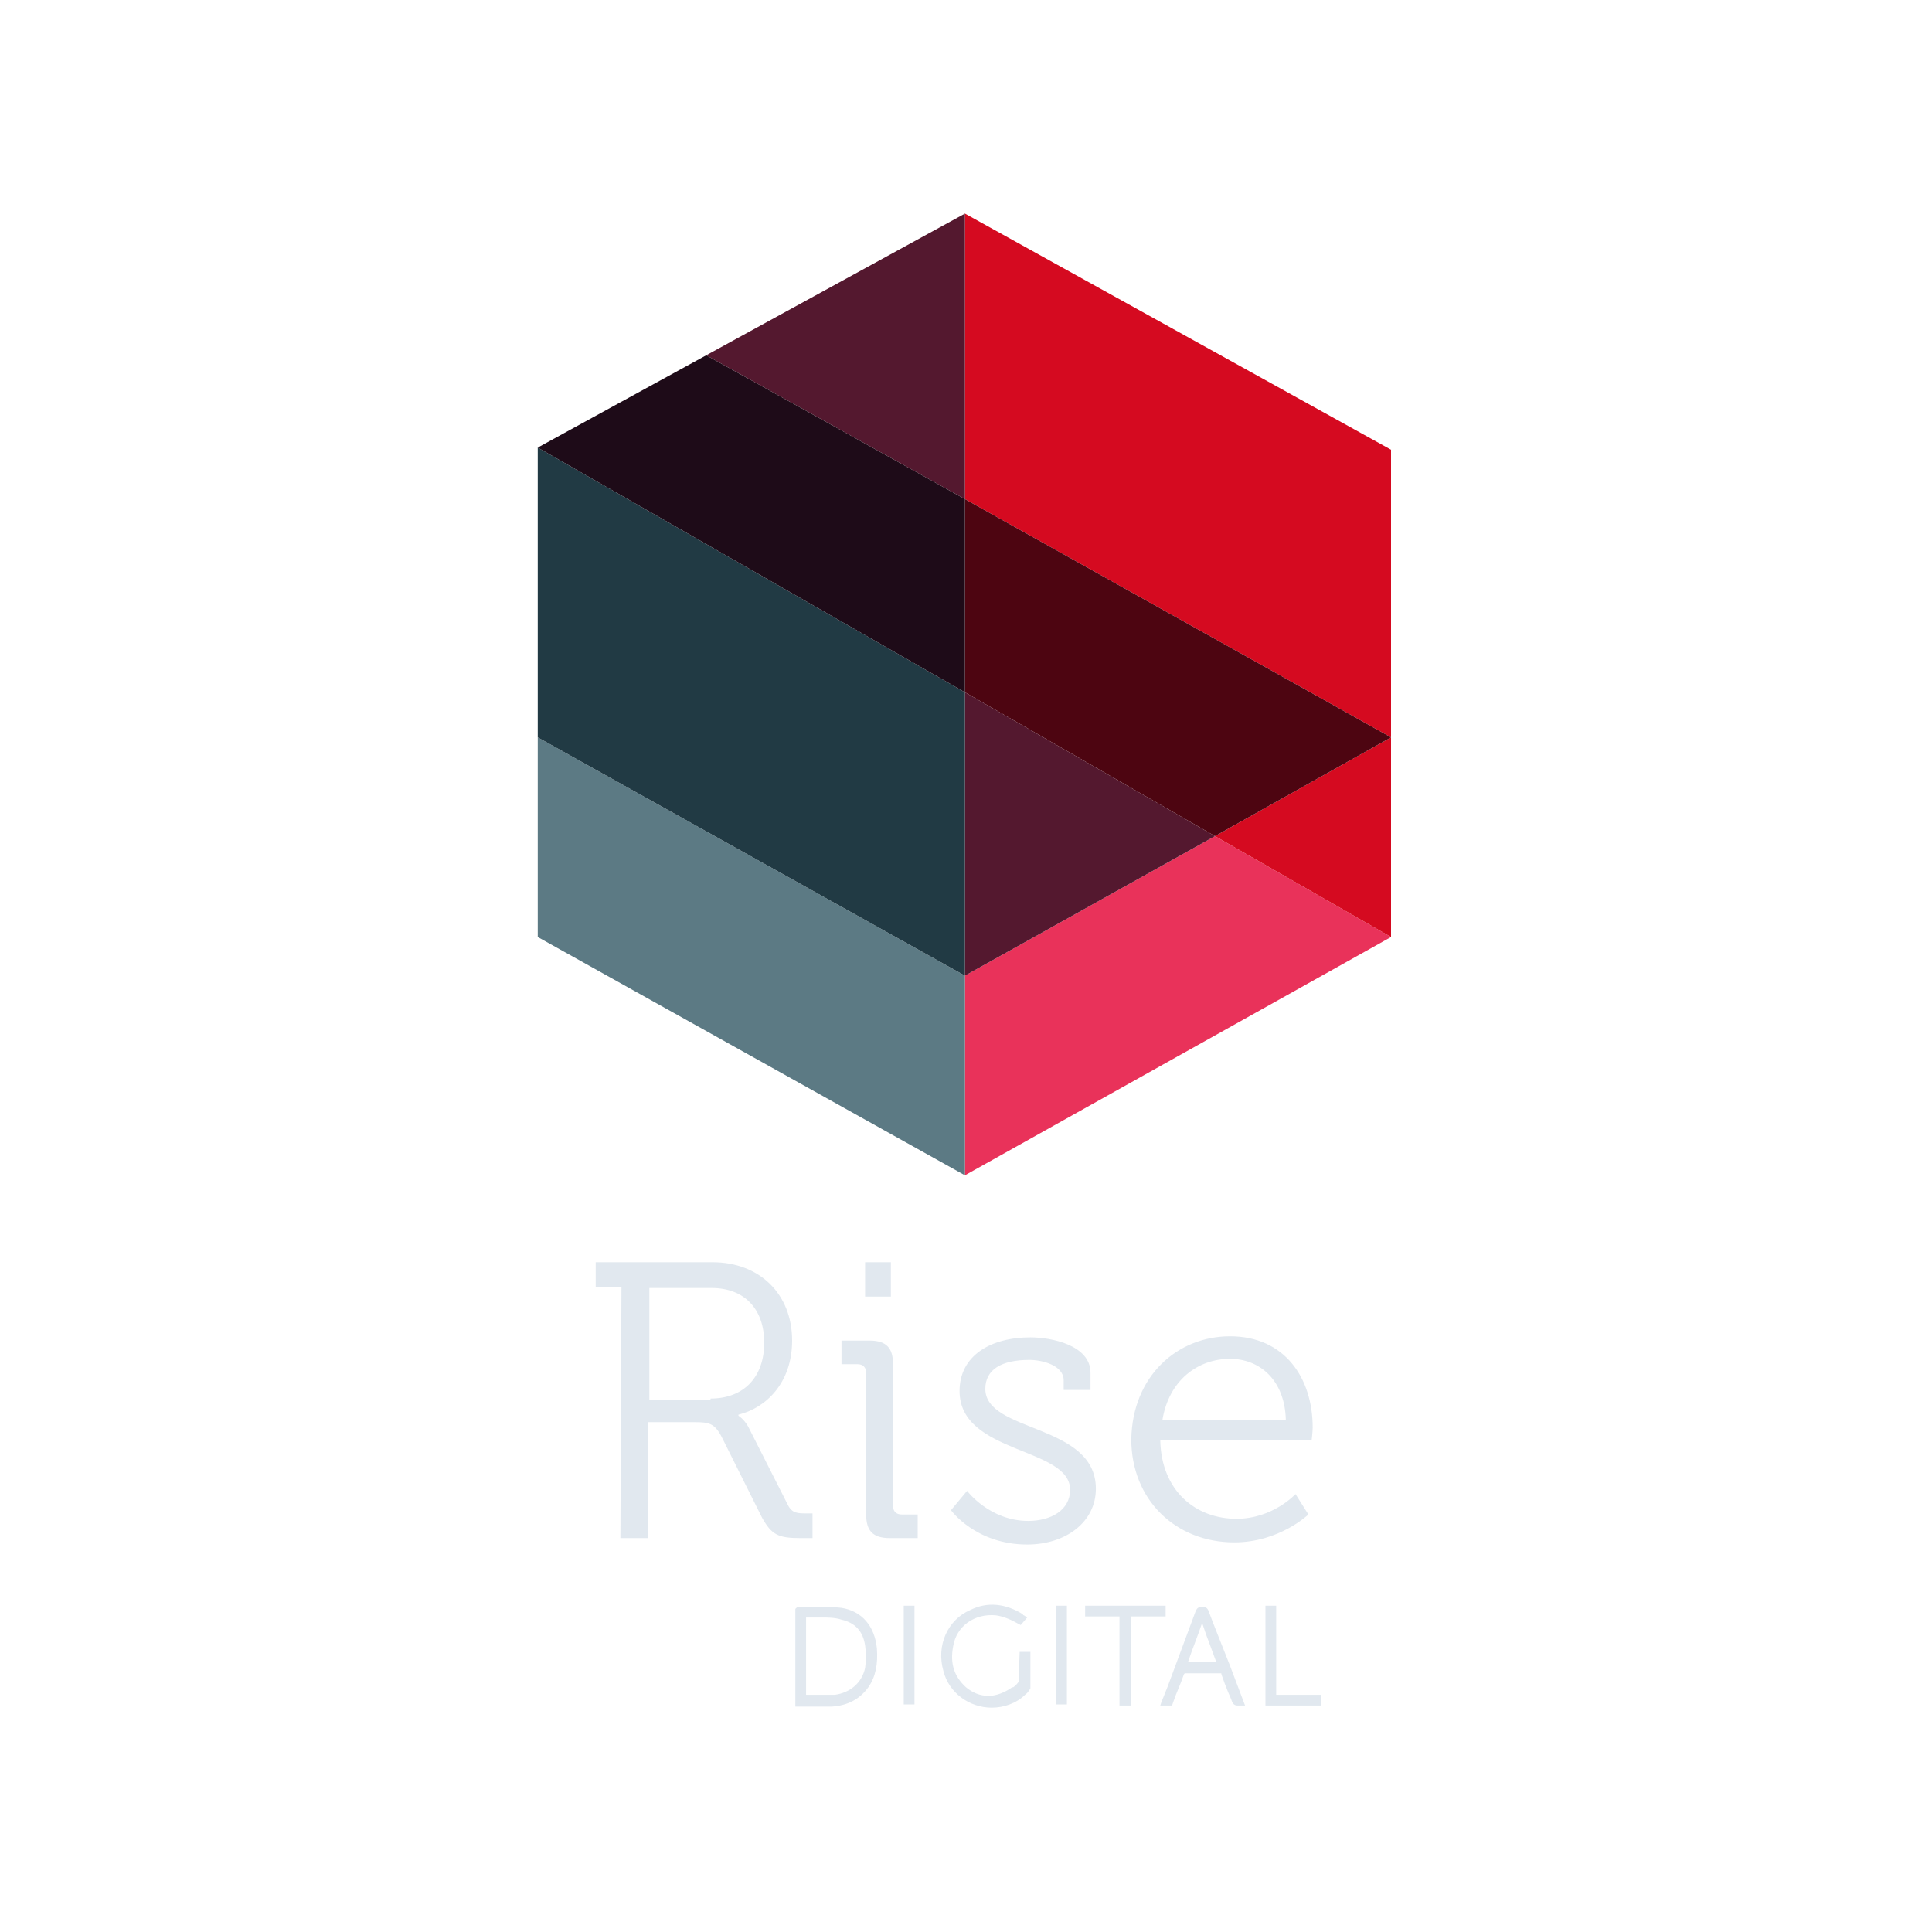
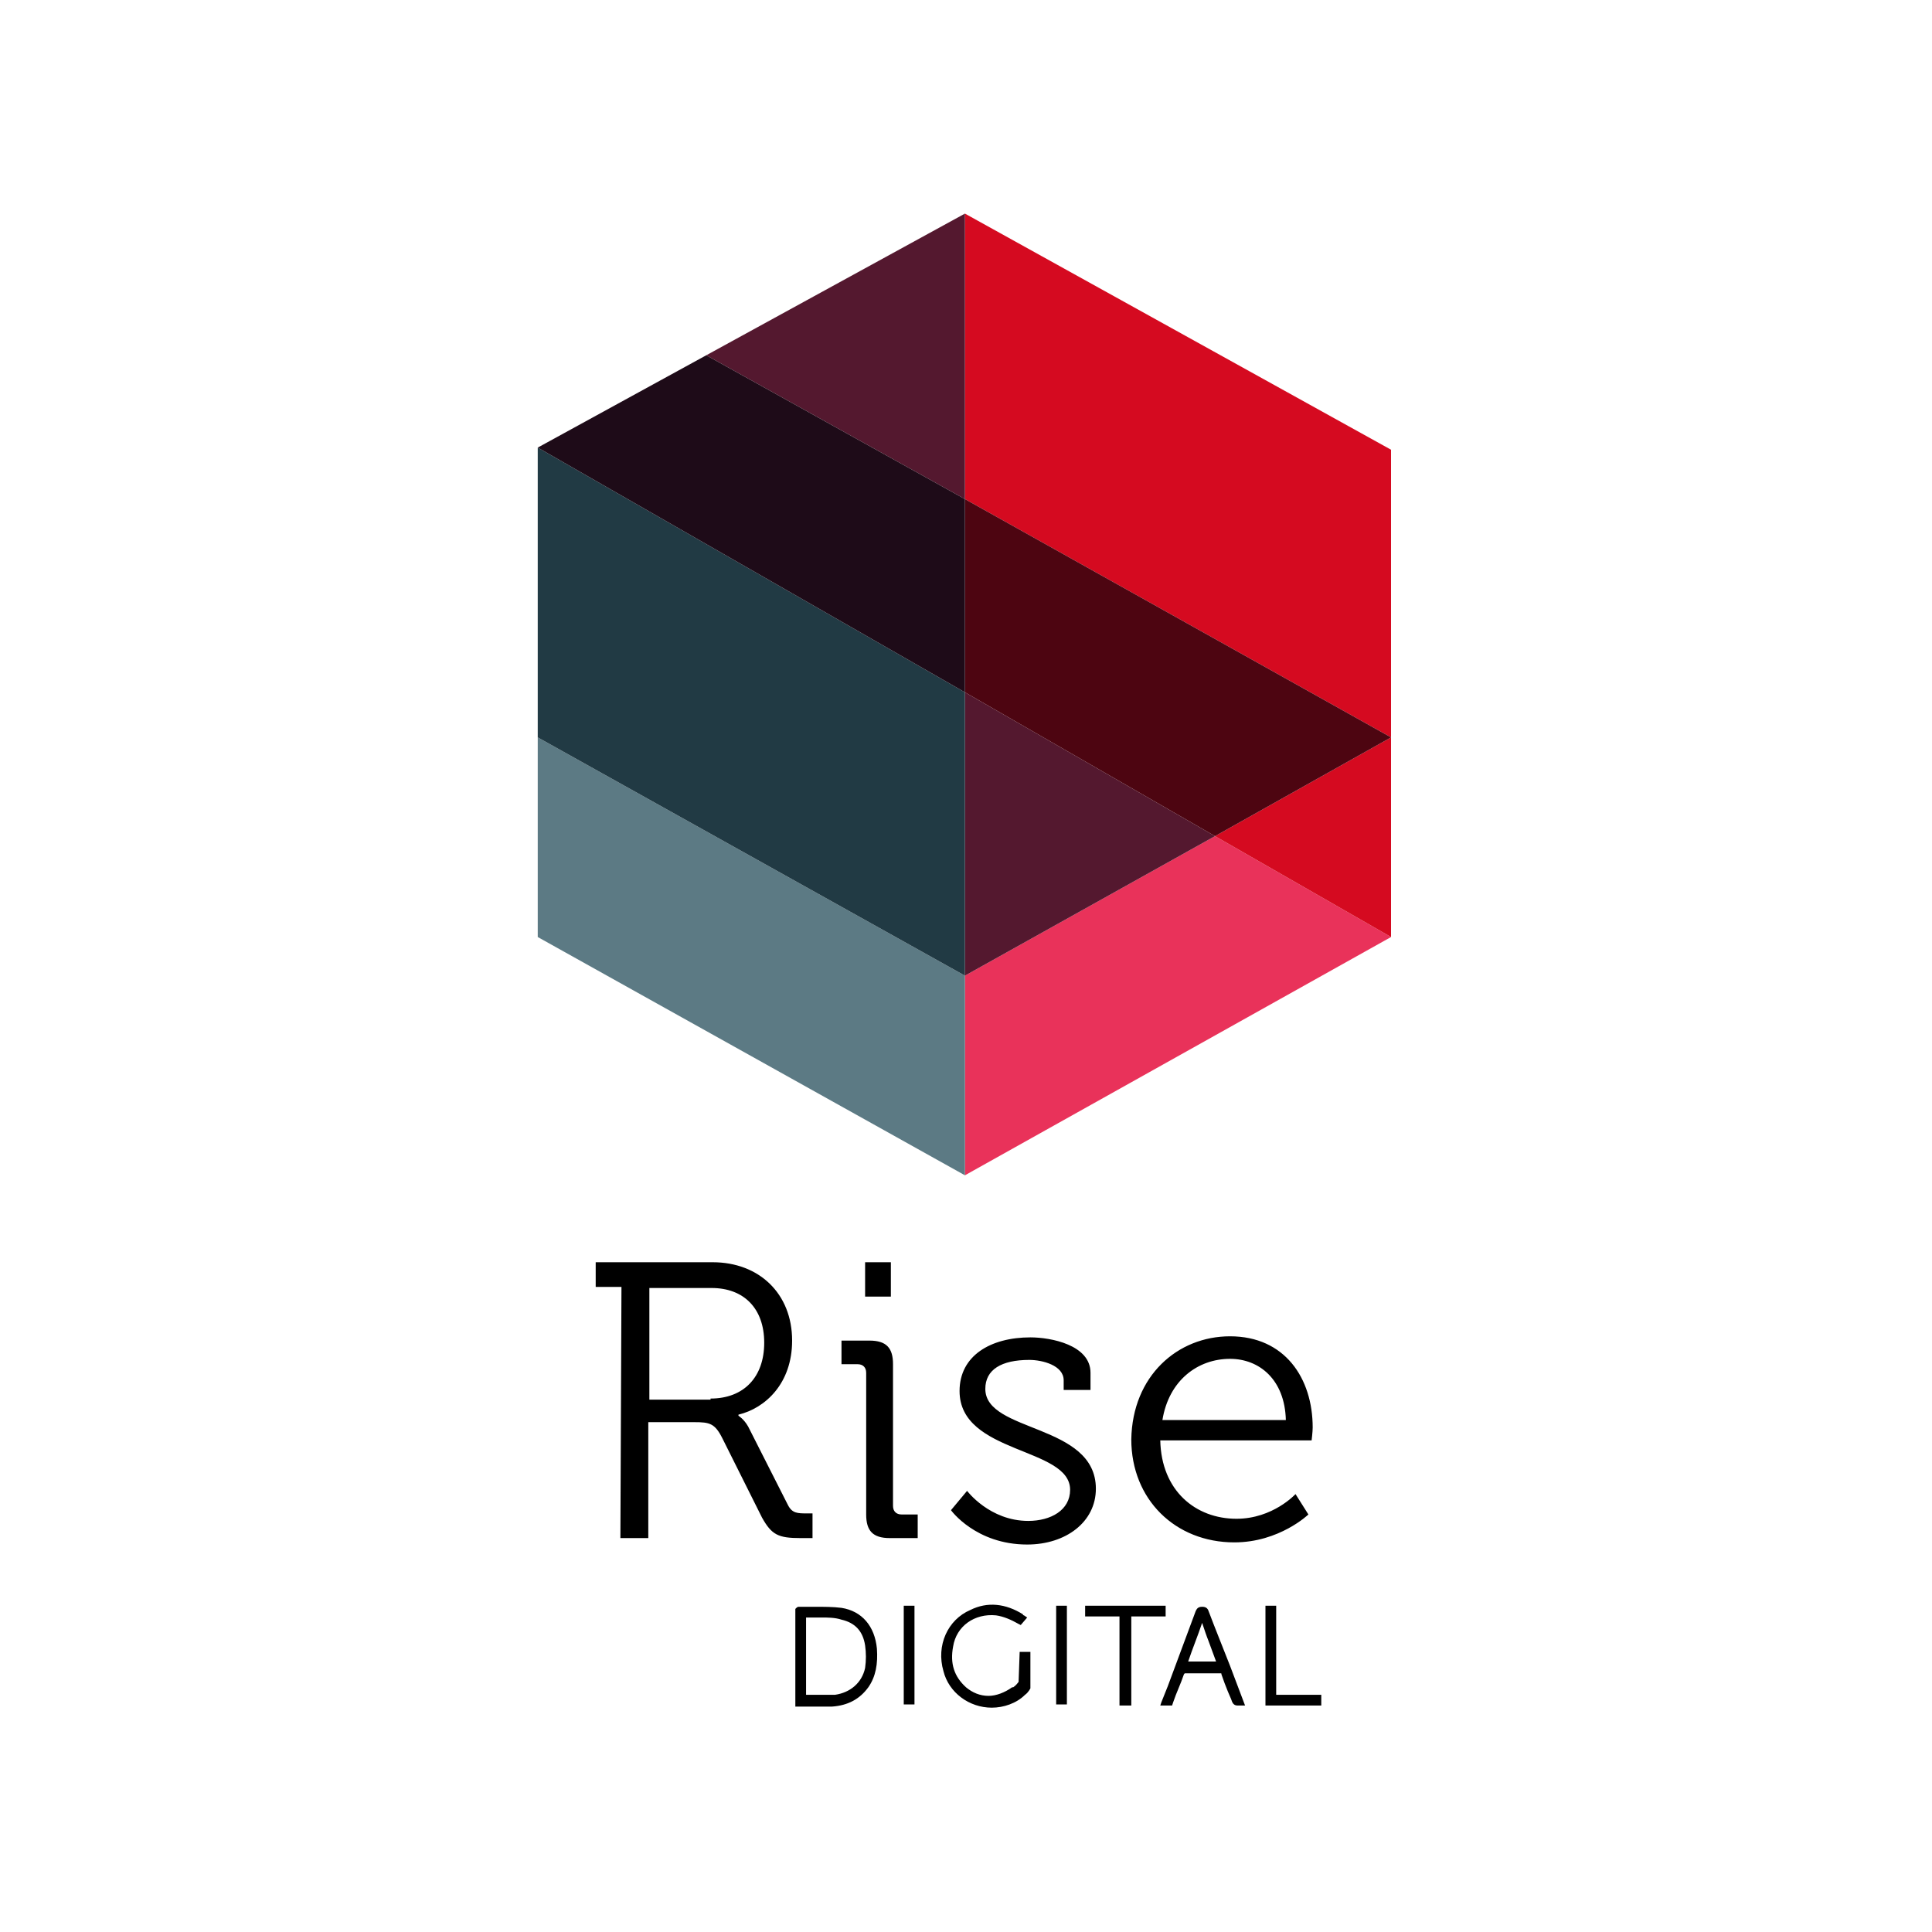
<svg xmlns="http://www.w3.org/2000/svg" viewBox="-19.1 -19.1 180 180">
  <path fill="#5C7A84" d="M46.7 14L31 22.6 46.7 14" />
  <path fill="#E9325A" d="M94.1 58.8l-23.3 13v18.6l39.7-22.2-16.4-9.4" />
  <path fill="#54182F" d="M70.8 45.4v26.4l23.3-13-23.3-13.4" />
  <path fill="#D50A20" d="M70.8.8v26.6l39.7 22.2-16.4 9.2 16.4 9.4V22.8L70.8.8" />
  <path fill="#4D0511" d="M70.8 27.4v18l23.3 13.4 16.4-9.2-39.7-22.2" />
  <path fill="#5C7A84" d="M31 49.6v18.6l39.8 22.2V71.8L31 49.6" />
  <path fill="#213A44" d="M31 22.6v27l39.8 22.2V45.4L31 22.6" />
  <path fill="#54182F" d="M70.8.8L46.7 14l24.1 13.4V.8" />
  <path fill="#1E0B18" d="M46.7 14L31 22.6l39.8 22.8v-18L46.7 14" />
-   <path d="M38.8 100.8h-2.4v-2.3h10.9c4.3 0 7.4 2.9 7.4 7.3 0 4-2.5 6.3-5 6.9v.1s.5.3.9 1l3.7 7.3c.4.8.9.8 1.8.8h.5v2.3h-1.1c-2.1 0-2.7-.3-3.6-1.9l-3.7-7.4c-.7-1.4-1.2-1.5-2.6-1.5h-4.3v10.8h-2.6l.1-23.4zm8.3 10.4c3.1 0 5-2 5-5.2s-1.9-5.1-4.9-5.1h-5.8v10.4h5.7zm14.5-2.4c0-.5-.3-.8-.8-.8h-1.5v-2.2h2.6c1.6 0 2.2.7 2.2 2.2v13.2c0 .5.3.8.8.8h1.5v2.2h-2.6c-1.6 0-2.2-.7-2.2-2.2v-13.2zm-.1-10.3h2.4v3.2h-2.4v-3.2zm9.5 21.3s2.1 2.8 5.7 2.8c2.1 0 3.9-1 3.9-2.9 0-4-10.3-3.3-10.3-9.2 0-3.3 2.9-5 6.6-5 1.9 0 5.6.7 5.6 3.3v1.6H80v-.9c0-1.4-2-1.9-3.2-1.9-2.6 0-4.1.9-4.1 2.7 0 4.1 10.3 3.2 10.3 9.3 0 3.1-2.8 5.2-6.4 5.2-4.8 0-7.1-3.2-7.1-3.2l1.5-1.8zm24.5-14.4c5.1 0 7.7 3.9 7.7 8.5 0 .4-.1 1.2-.1 1.2H89c.1 4.7 3.3 7.3 7.1 7.3 3.4 0 5.5-2.3 5.5-2.3l1.2 1.9s-2.7 2.6-6.9 2.6c-5.5 0-9.6-4-9.6-9.6.1-5.9 4.3-9.6 9.2-9.6zm5.2 7.8c-.1-3.8-2.5-5.7-5.2-5.7-3 0-5.7 2-6.3 5.7h11.5zm-41.4 17.5c-.8-.1-1.6-.1-2.6-.1h-1.4c-.1 0-.2.1-.2.1l-.1.1v9.1h3.4c1.5-.1 2.6-.7 3.4-1.8.7-1 .9-2.2.8-3.6-.2-2.1-1.4-3.5-3.3-3.8zm2.2 3.5c.1.7.1 1.4 0 2.1-.3 1.4-1.4 2.3-2.8 2.5H56v-7.2h1.5c.5 0 1.2 0 1.8.2 1.3.3 2 1.1 2.2 2.4zm14.3 3.4c-.1.1-.2.3-.5.5h-.1c-.7.5-1.5.8-2.2.8-.8 0-1.5-.3-2.1-.8-1.1-1-1.5-2.2-1.2-3.8.3-1.9 2-3.1 4-2.9.7.1 1.4.4 2.1.8l.2.1.6-.7-.3-.2c-.1 0-.1-.1-.1-.1-1.6-1-3.3-1.2-4.9-.4-2.1.9-3.2 3.3-2.5 5.7.5 2 2.4 3.4 4.5 3.4 1.1 0 2.3-.4 3.1-1.2.3-.2.5-.6.5-.6v-3.4h-1l-.1 2.8zm17.7-6.6c-.1-.3-.3-.4-.6-.4-.4 0-.5.2-.6.4l-2.6 7-.6 1.5-.1.3h1.1l.1-.3c.3-.9.7-1.7 1-2.6.1-.1 0-.1.2-.1h3.2c.1 0 .1 0 .1.1.2.6.4 1.1.6 1.6l.3.7c.1.3.2.6.6.6h.7l-1.4-3.7c-.7-1.8-1.4-3.5-2-5.1zm.7 4.7h-2.6c.4-1.2.9-2.4 1.3-3.6.2.6.4 1.2.6 1.7l.7 1.9zm-4.7-5.2H82v1h3.2v8.3h1.1v-8.3h3.2zm10.3 8.3v-8.3h-1v9.3h5.2v-1zm-34.7-8.3h1v9.2h-1zm14.2 0h1v9.2h-1z" fill="#E1E8EF" />
+   <path d="M38.8 100.8h-2.4v-2.3h10.9c4.3 0 7.4 2.9 7.4 7.3 0 4-2.5 6.3-5 6.9v.1s.5.3.9 1l3.7 7.3c.4.8.9.8 1.8.8h.5v2.3h-1.1c-2.1 0-2.7-.3-3.6-1.9l-3.7-7.4c-.7-1.4-1.2-1.5-2.6-1.5h-4.3v10.8h-2.6l.1-23.4zm8.3 10.4c3.1 0 5-2 5-5.2s-1.9-5.1-4.9-5.1h-5.8v10.4h5.7zm14.5-2.4c0-.5-.3-.8-.8-.8h-1.5v-2.2h2.6c1.6 0 2.2.7 2.2 2.2v13.2c0 .5.3.8.8.8h1.5v2.2h-2.6c-1.6 0-2.2-.7-2.2-2.2v-13.2zm-.1-10.3h2.4v3.2h-2.4v-3.2zm9.5 21.3s2.1 2.8 5.7 2.8c2.1 0 3.9-1 3.9-2.9 0-4-10.3-3.3-10.3-9.2 0-3.3 2.9-5 6.6-5 1.9 0 5.6.7 5.6 3.3v1.6H80v-.9c0-1.4-2-1.9-3.2-1.9-2.6 0-4.1.9-4.1 2.7 0 4.1 10.3 3.2 10.3 9.3 0 3.1-2.8 5.2-6.4 5.2-4.8 0-7.1-3.2-7.1-3.2l1.5-1.8zm24.5-14.4c5.1 0 7.7 3.9 7.7 8.5 0 .4-.1 1.2-.1 1.2H89c.1 4.7 3.3 7.3 7.1 7.3 3.4 0 5.5-2.3 5.5-2.3l1.2 1.9s-2.7 2.6-6.9 2.6c-5.5 0-9.6-4-9.6-9.6.1-5.9 4.3-9.6 9.2-9.6zm5.2 7.8c-.1-3.8-2.5-5.7-5.2-5.7-3 0-5.7 2-6.3 5.7h11.5zm-41.4 17.5c-.8-.1-1.6-.1-2.6-.1h-1.4c-.1 0-.2.1-.2.1l-.1.1v9.1h3.4c1.5-.1 2.6-.7 3.4-1.8.7-1 .9-2.2.8-3.6-.2-2.1-1.4-3.5-3.3-3.8zm2.2 3.5c.1.7.1 1.4 0 2.1-.3 1.4-1.4 2.3-2.8 2.5H56v-7.2h1.5c.5 0 1.2 0 1.8.2 1.3.3 2 1.1 2.2 2.4zm14.3 3.4c-.1.1-.2.3-.5.5h-.1c-.7.5-1.5.8-2.2.8-.8 0-1.5-.3-2.1-.8-1.1-1-1.5-2.2-1.2-3.8.3-1.9 2-3.1 4-2.9.7.1 1.4.4 2.1.8l.2.1.6-.7-.3-.2c-.1 0-.1-.1-.1-.1-1.6-1-3.3-1.2-4.9-.4-2.1.9-3.2 3.3-2.5 5.7.5 2 2.4 3.4 4.5 3.4 1.1 0 2.3-.4 3.1-1.2.3-.2.5-.6.5-.6v-3.4h-1l-.1 2.8zm17.7-6.6c-.1-.3-.3-.4-.6-.4-.4 0-.5.2-.6.4l-2.6 7-.6 1.5-.1.3h1.1l.1-.3c.3-.9.7-1.7 1-2.6.1-.1 0-.1.2-.1h3.2c.1 0 .1 0 .1.1.2.6.4 1.1.6 1.6l.3.7c.1.3.2.6.6.6h.7l-1.4-3.7c-.7-1.8-1.4-3.5-2-5.1zm.7 4.7h-2.6c.4-1.2.9-2.4 1.3-3.6.2.6.4 1.2.6 1.7l.7 1.9zm-4.7-5.2H82v1h3.2v8.3h1.1v-8.3h3.2zm10.3 8.3v-8.3h-1v9.3h5.2v-1zm-34.7-8.3h1v9.2h-1zm14.2 0h1v9.2h-1z" fill="#000000" />
</svg>
